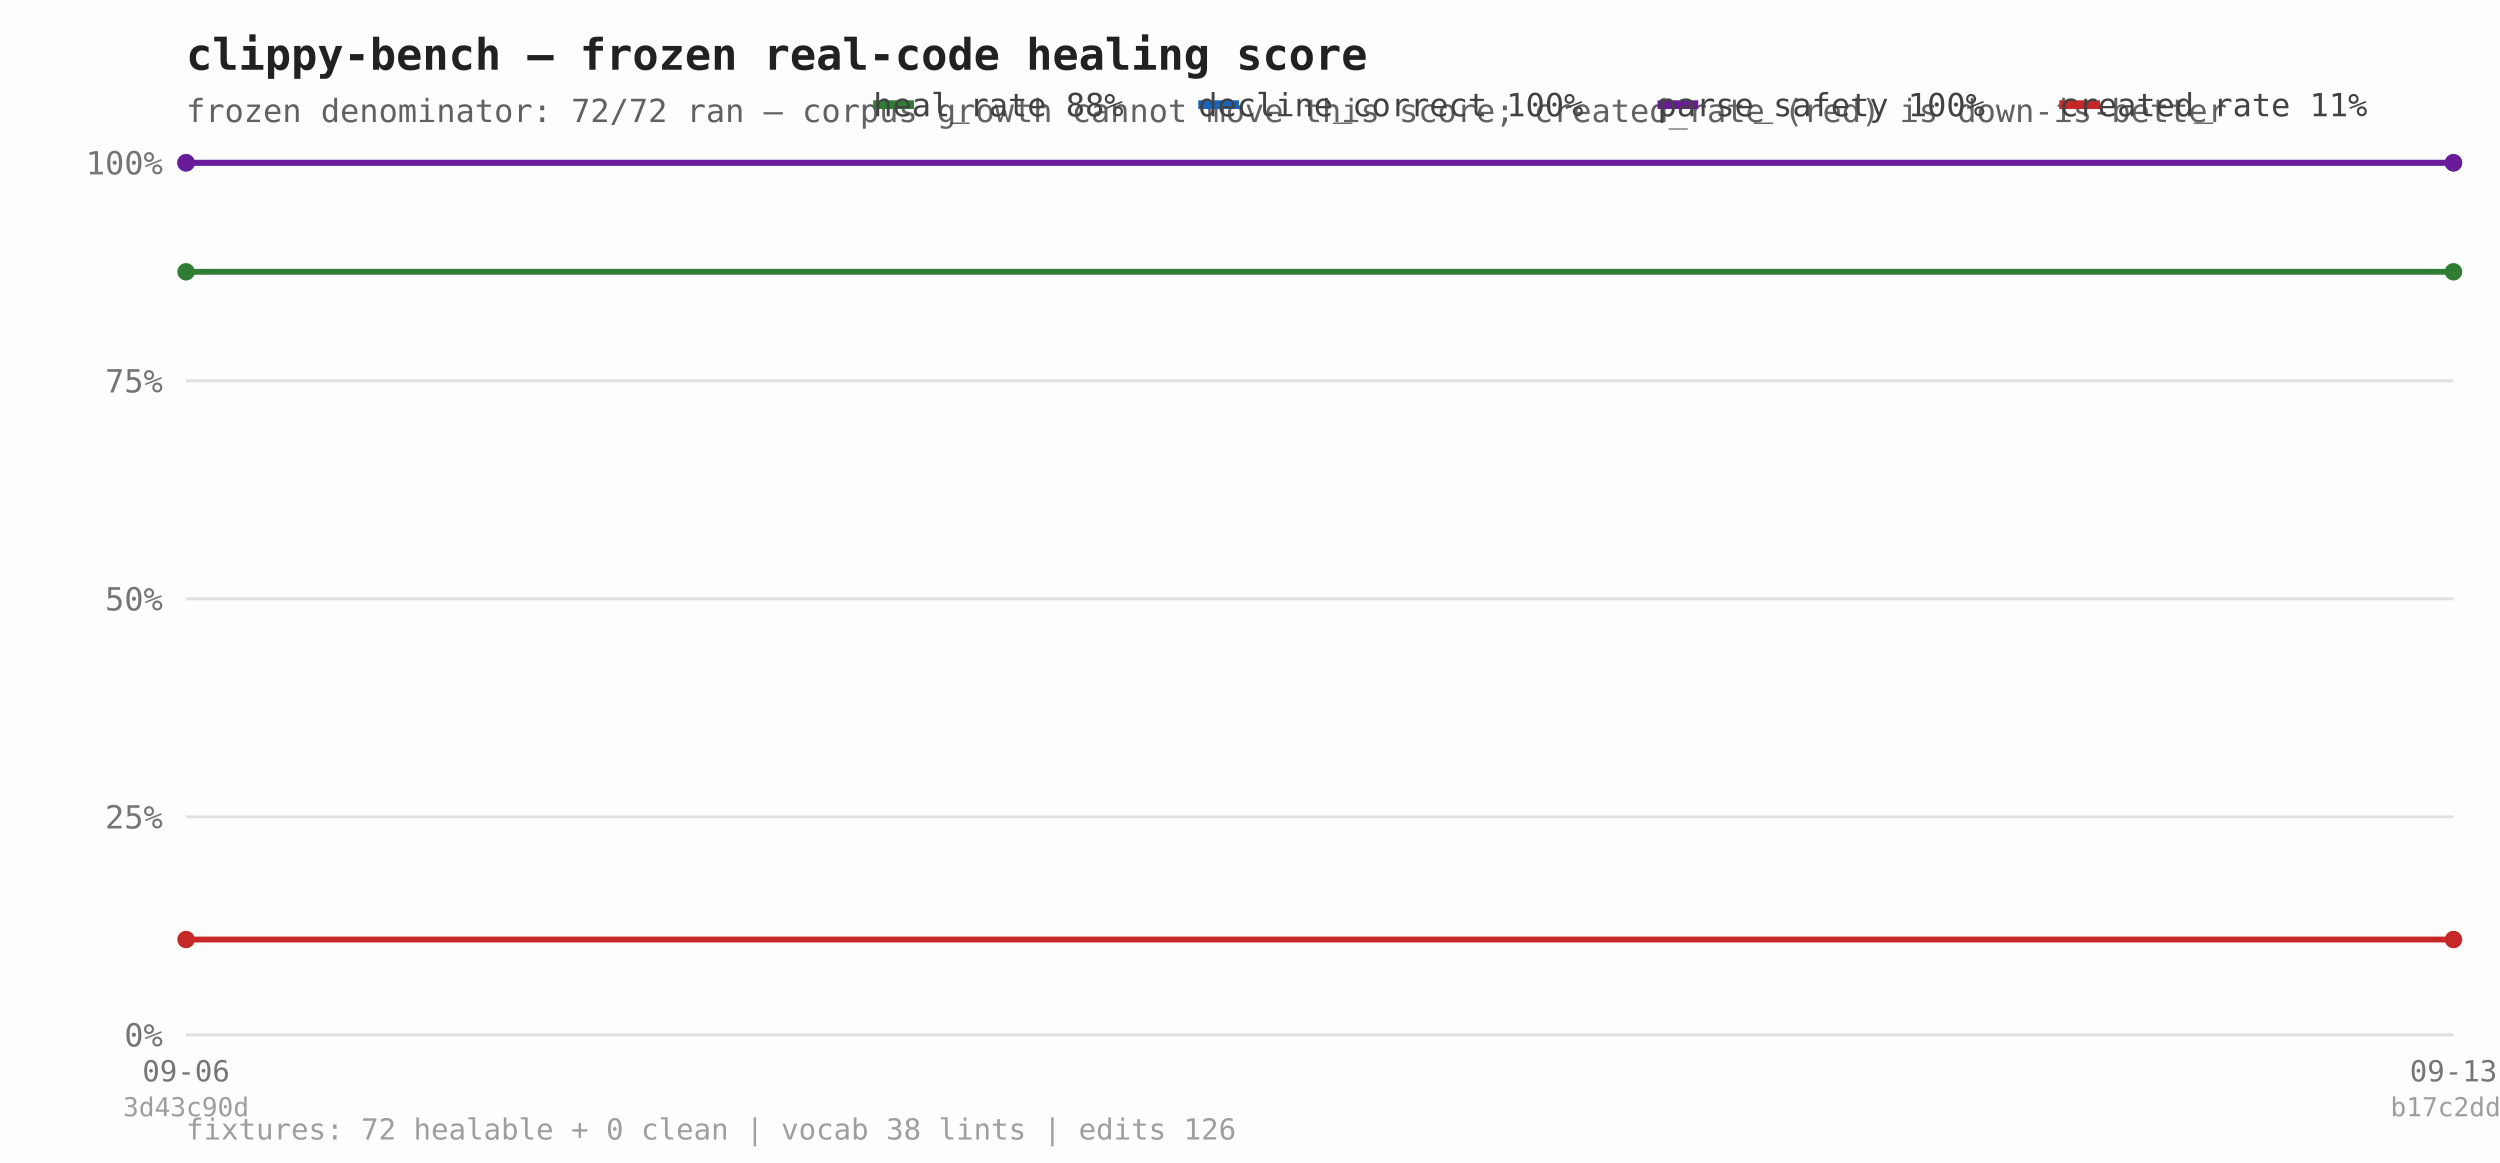
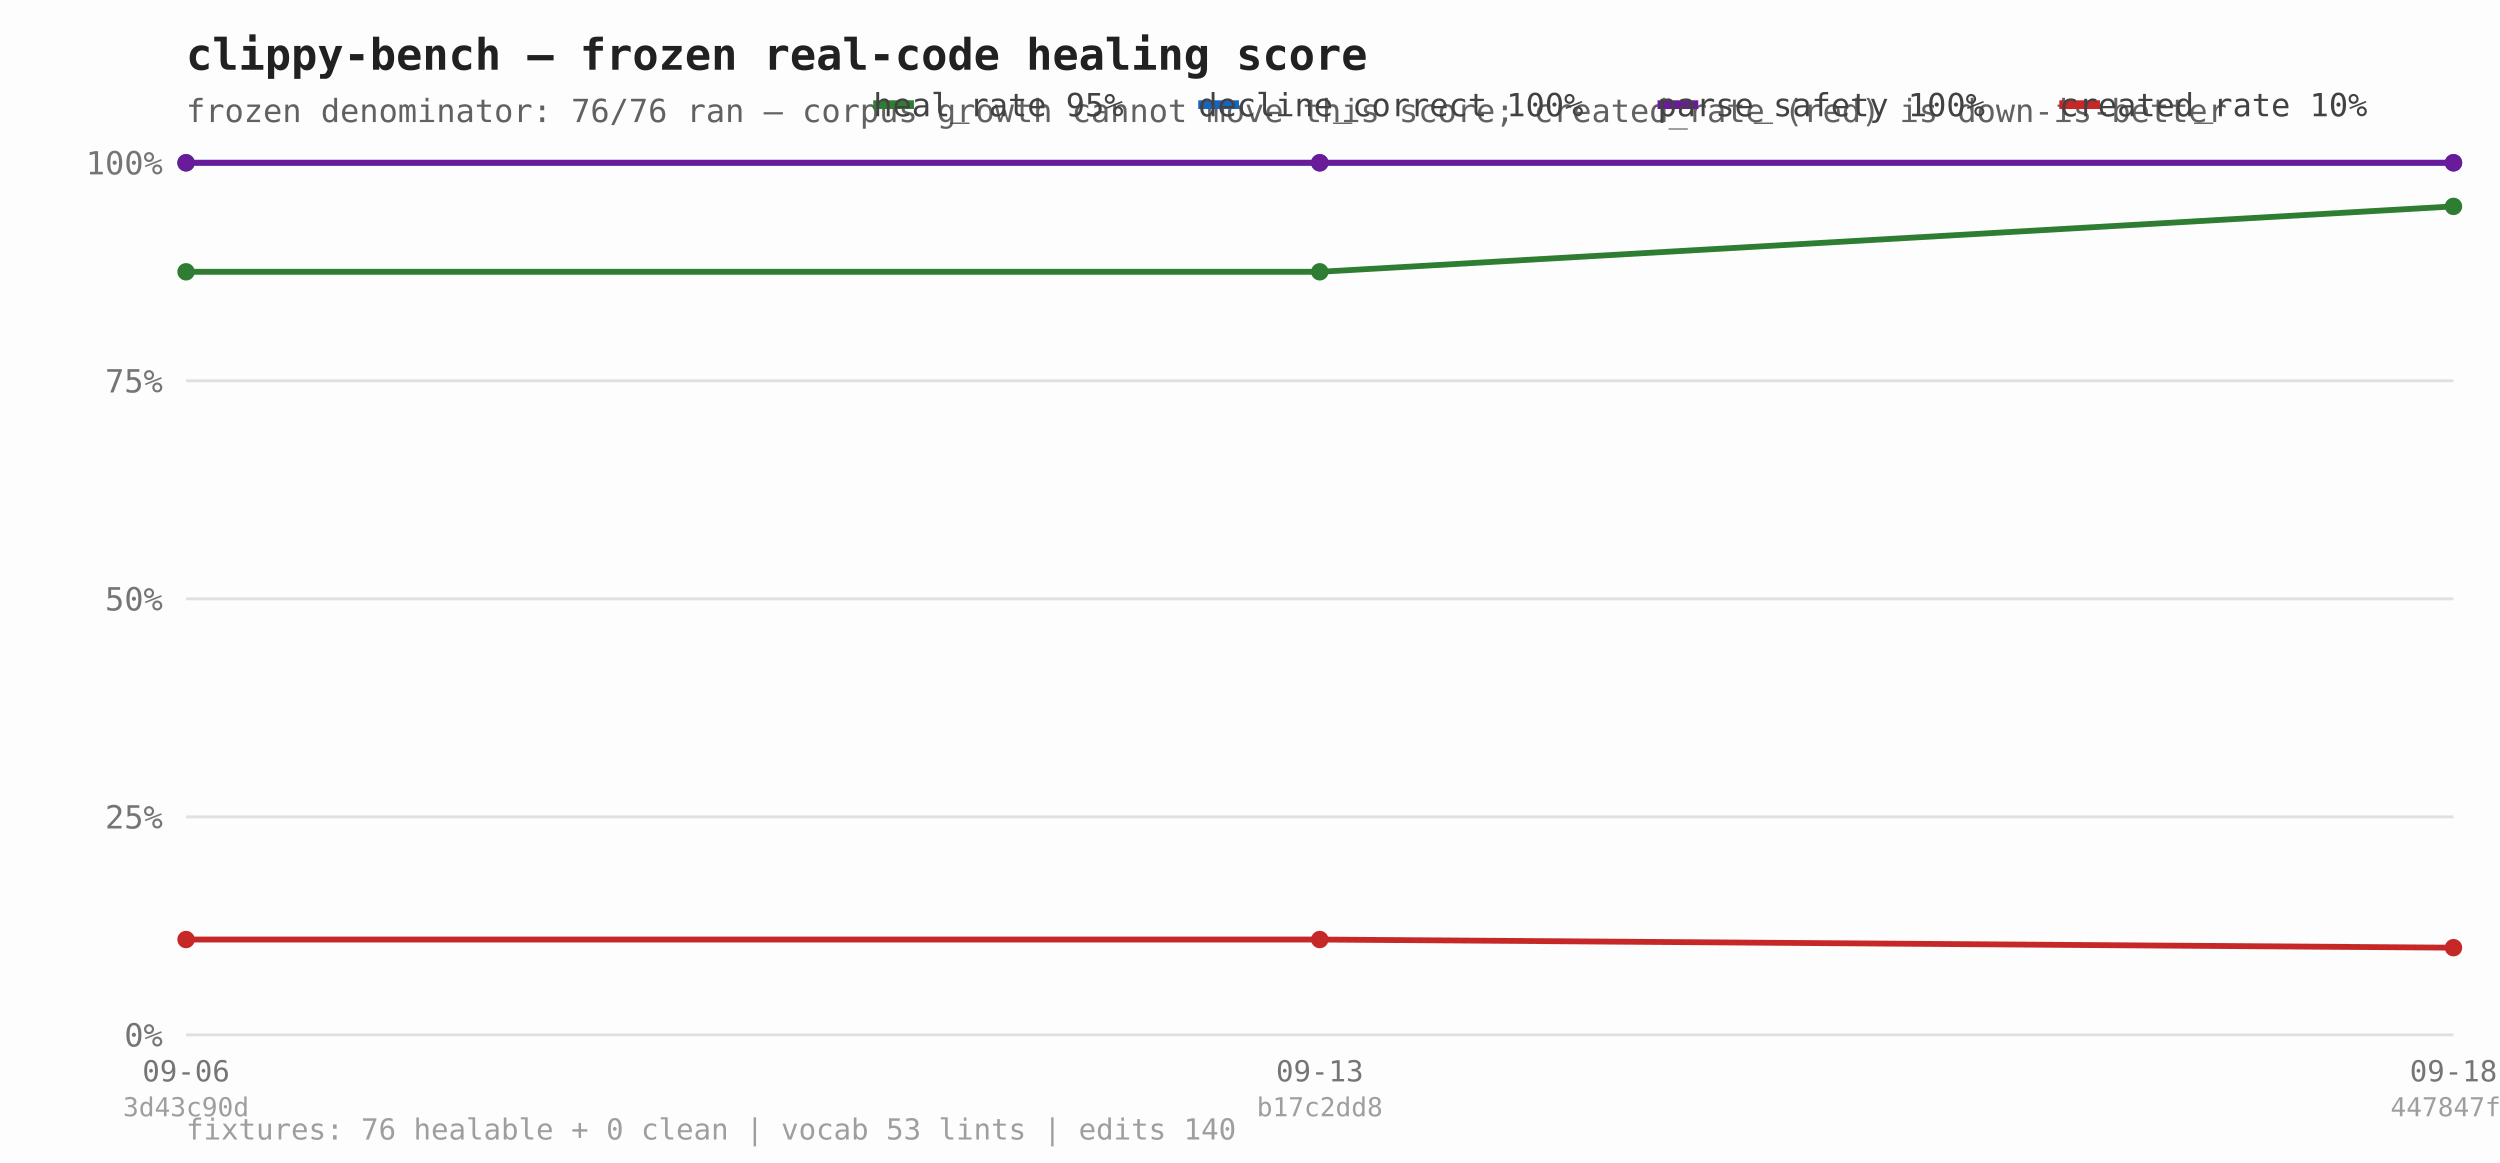
<svg xmlns="http://www.w3.org/2000/svg" width="860" height="400" viewBox="0 0 860 400" font-family="ui-monospace,Menlo,monospace">
  <rect width="100%" height="100%" fill="#fdfdfd" />
  <text x="64" y="24" font-size="15" font-weight="bold" fill="#212121">clippy-bench — frozen real-code healing score</text>
-   <text x="64" y="42" font-size="11" fill="#616161">frozen denominator: 72/72 ran — corpus growth cannot move this score; created_rate (red) is down-is-better</text>
+   <text x="64" y="42" font-size="11" fill="#616161">frozen denominator: 76/76 ran — corpus growth cannot move this score; created_rate (red) is down-is-better</text>
  <line x1="64" y1="356.0" x2="844" y2="356.0" stroke="#e0e0e0" stroke-width="1" />
  <text x="56" y="360.0" font-size="11" fill="#757575" text-anchor="end">0%</text>
  <line x1="64" y1="281.0" x2="844" y2="281.0" stroke="#e0e0e0" stroke-width="1" />
  <text x="56" y="285.0" font-size="11" fill="#757575" text-anchor="end">25%</text>
  <line x1="64" y1="206.0" x2="844" y2="206.0" stroke="#e0e0e0" stroke-width="1" />
  <text x="56" y="210.0" font-size="11" fill="#757575" text-anchor="end">50%</text>
  <line x1="64" y1="131.0" x2="844" y2="131.0" stroke="#e0e0e0" stroke-width="1" />
  <text x="56" y="135.0" font-size="11" fill="#757575" text-anchor="end">75%</text>
  <line x1="64" y1="56.0" x2="844" y2="56.0" stroke="#e0e0e0" stroke-width="1" />
  <text x="56" y="60.0" font-size="11" fill="#757575" text-anchor="end">100%</text>
  <line x1="708.4" y1="36" x2="722.4" y2="36" stroke="#c62828" stroke-width="3" />
-   <text x="708.4" y="40" font-size="11" fill="#424242">created_rate 11%</text>
+   <text x="708.4" y="40" font-size="11" fill="#424242">created_rate 10%</text>
  <line x1="570.2" y1="36" x2="584.2" y2="36" stroke="#6a1b9a" stroke-width="3" />
  <text x="570.2" y="40" font-size="11" fill="#424242">parse_safety 100%</text>
  <line x1="412.2" y1="36" x2="426.2" y2="36" stroke="#1565c0" stroke-width="3" />
  <text x="412.2" y="40" font-size="11" fill="#424242">decline_correct 100%</text>
  <line x1="300.4" y1="36" x2="314.4" y2="36" stroke="#2e7d32" stroke-width="3" />
-   <text x="300.4" y="40" font-size="11" fill="#424242">heal_rate 88%</text>
-   <path d="M 64.0 93.5 L 844.0 93.5" fill="none" stroke="#2e7d32" stroke-width="2" stroke-linejoin="round" stroke-linecap="round" />
+   <text x="300.4" y="40" font-size="11" fill="#424242">heal_rate 95%</text>
+   <path d="M 64.0 93.5 L 454.0 93.5 L 844.0 71.0" fill="none" stroke="#2e7d32" stroke-width="2" stroke-linejoin="round" stroke-linecap="round" />
  <circle cx="64.0" cy="93.5" r="3" fill="#2e7d32" />
-   <circle cx="844.0" cy="93.5" r="3" fill="#2e7d32" />
-   <path d="M 64.0 56.0 L 844.0 56.0" fill="none" stroke="#1565c0" stroke-width="2" stroke-linejoin="round" stroke-linecap="round" />
+   <circle cx="454.0" cy="93.5" r="3" fill="#2e7d32" />
+   <circle cx="844.0" cy="71.0" r="3" fill="#2e7d32" />
+   <path d="M 64.0 56.0 L 454.0 56.0 L 844.0 56.0" fill="none" stroke="#1565c0" stroke-width="2" stroke-linejoin="round" stroke-linecap="round" />
  <circle cx="64.0" cy="56.0" r="3" fill="#1565c0" />
+   <circle cx="454.0" cy="56.0" r="3" fill="#1565c0" />
  <circle cx="844.0" cy="56.0" r="3" fill="#1565c0" />
-   <path d="M 64.0 56.0 L 844.0 56.0" fill="none" stroke="#6a1b9a" stroke-width="2" stroke-linejoin="round" stroke-linecap="round" />
+   <path d="M 64.0 56.0 L 454.0 56.0 L 844.0 56.0" fill="none" stroke="#6a1b9a" stroke-width="2" stroke-linejoin="round" stroke-linecap="round" />
  <circle cx="64.0" cy="56.0" r="3" fill="#6a1b9a" />
+   <circle cx="454.0" cy="56.0" r="3" fill="#6a1b9a" />
  <circle cx="844.0" cy="56.0" r="3" fill="#6a1b9a" />
-   <path d="M 64.0 323.2 L 844.0 323.2" fill="none" stroke="#c62828" stroke-width="2" stroke-linejoin="round" stroke-linecap="round" />
+   <path d="M 64.0 323.2 L 454.0 323.2 L 844.0 326.0" fill="none" stroke="#c62828" stroke-width="2" stroke-linejoin="round" stroke-linecap="round" />
  <circle cx="64.0" cy="323.2" r="3" fill="#c62828" />
-   <circle cx="844.0" cy="323.2" r="3" fill="#c62828" />
+   <circle cx="454.0" cy="323.2" r="3" fill="#c62828" />
+   <circle cx="844.0" cy="326.0" r="3" fill="#c62828" />
  <text x="64.0" y="372.0" font-size="10" fill="#757575" text-anchor="middle">09-06</text>
  <text x="64.0" y="384.0" font-size="9" fill="#9e9e9e" text-anchor="middle">3d43c90d</text>
-   <text x="844.0" y="372.0" font-size="10" fill="#757575" text-anchor="middle">09-13</text>
-   <text x="844.0" y="384.0" font-size="9" fill="#9e9e9e" text-anchor="middle">b17c2dd8</text>
-   <text x="64" y="392.0" font-size="10" fill="#9e9e9e">fixtures: 72 healable + 0 clean | vocab 38 lints | edits 126</text>
+   <text x="454.0" y="372.0" font-size="10" fill="#757575" text-anchor="middle">09-13</text>
+   <text x="454.0" y="384.0" font-size="9" fill="#9e9e9e" text-anchor="middle">b17c2dd8</text>
+   <text x="844.0" y="372.0" font-size="10" fill="#757575" text-anchor="middle">09-18</text>
+   <text x="844.0" y="384.0" font-size="9" fill="#9e9e9e" text-anchor="middle">447847f3</text>
+   <text x="64" y="392.0" font-size="10" fill="#9e9e9e">fixtures: 76 healable + 0 clean | vocab 53 lints | edits 140</text>
</svg>
